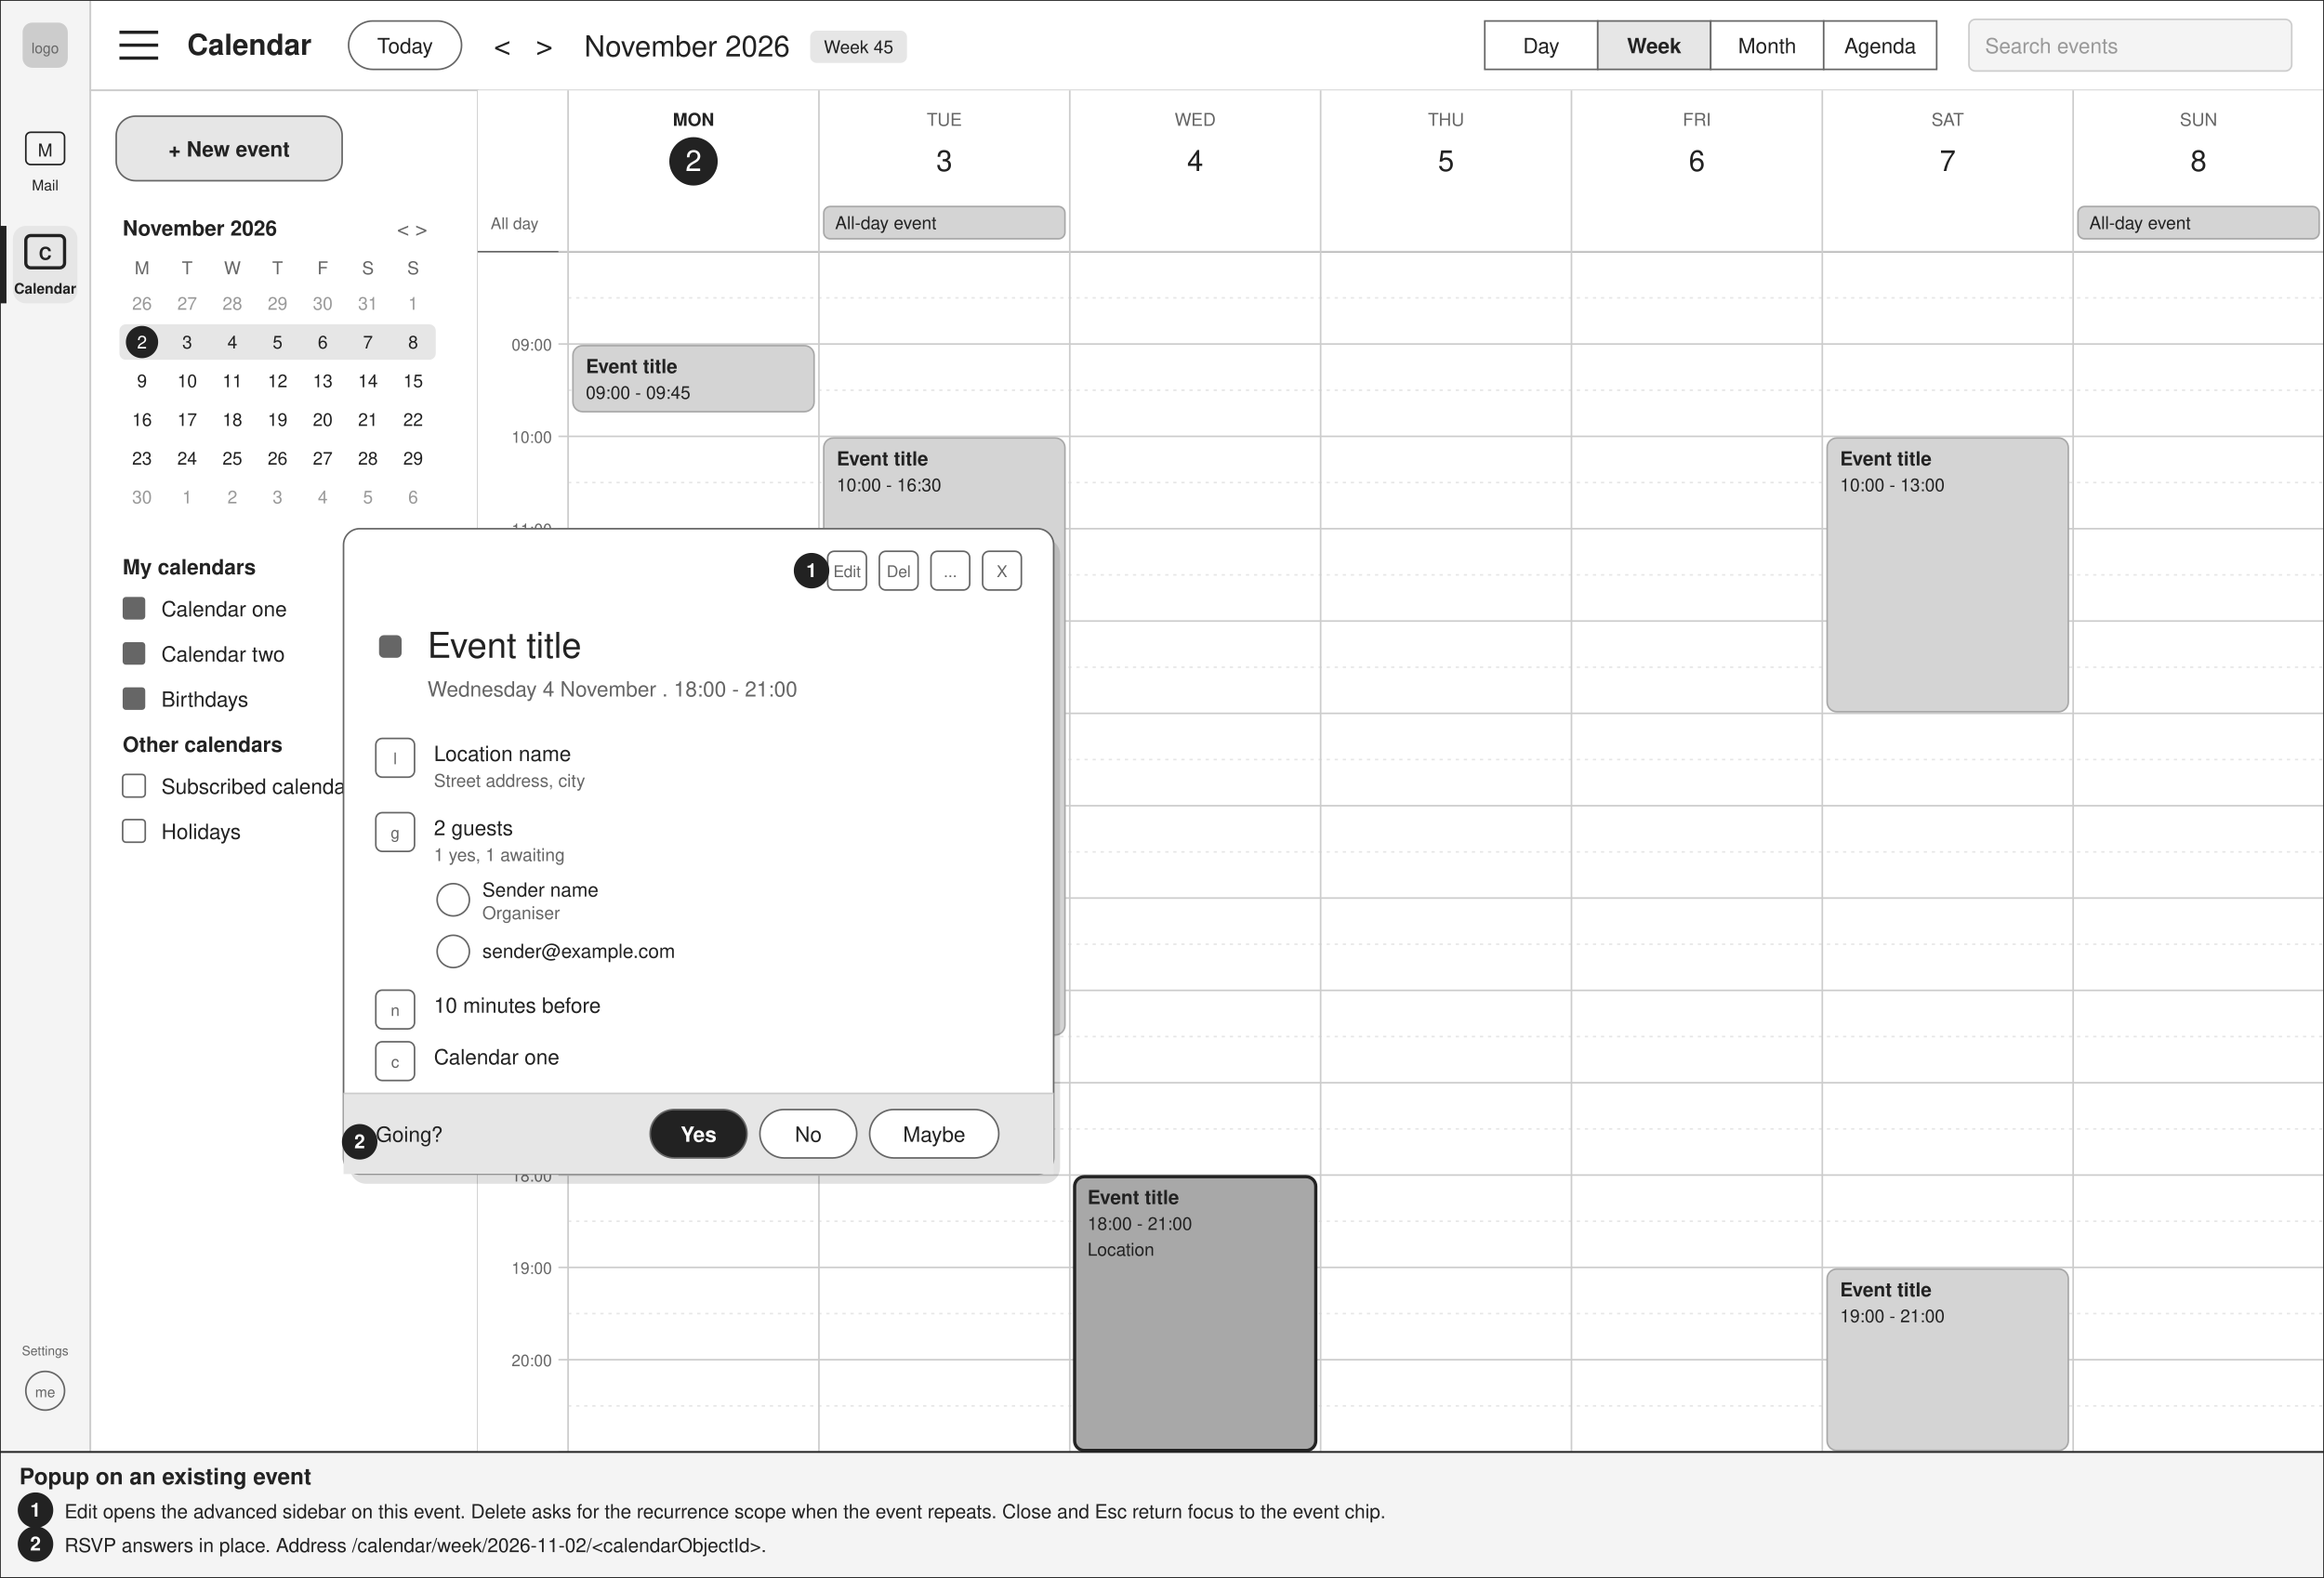
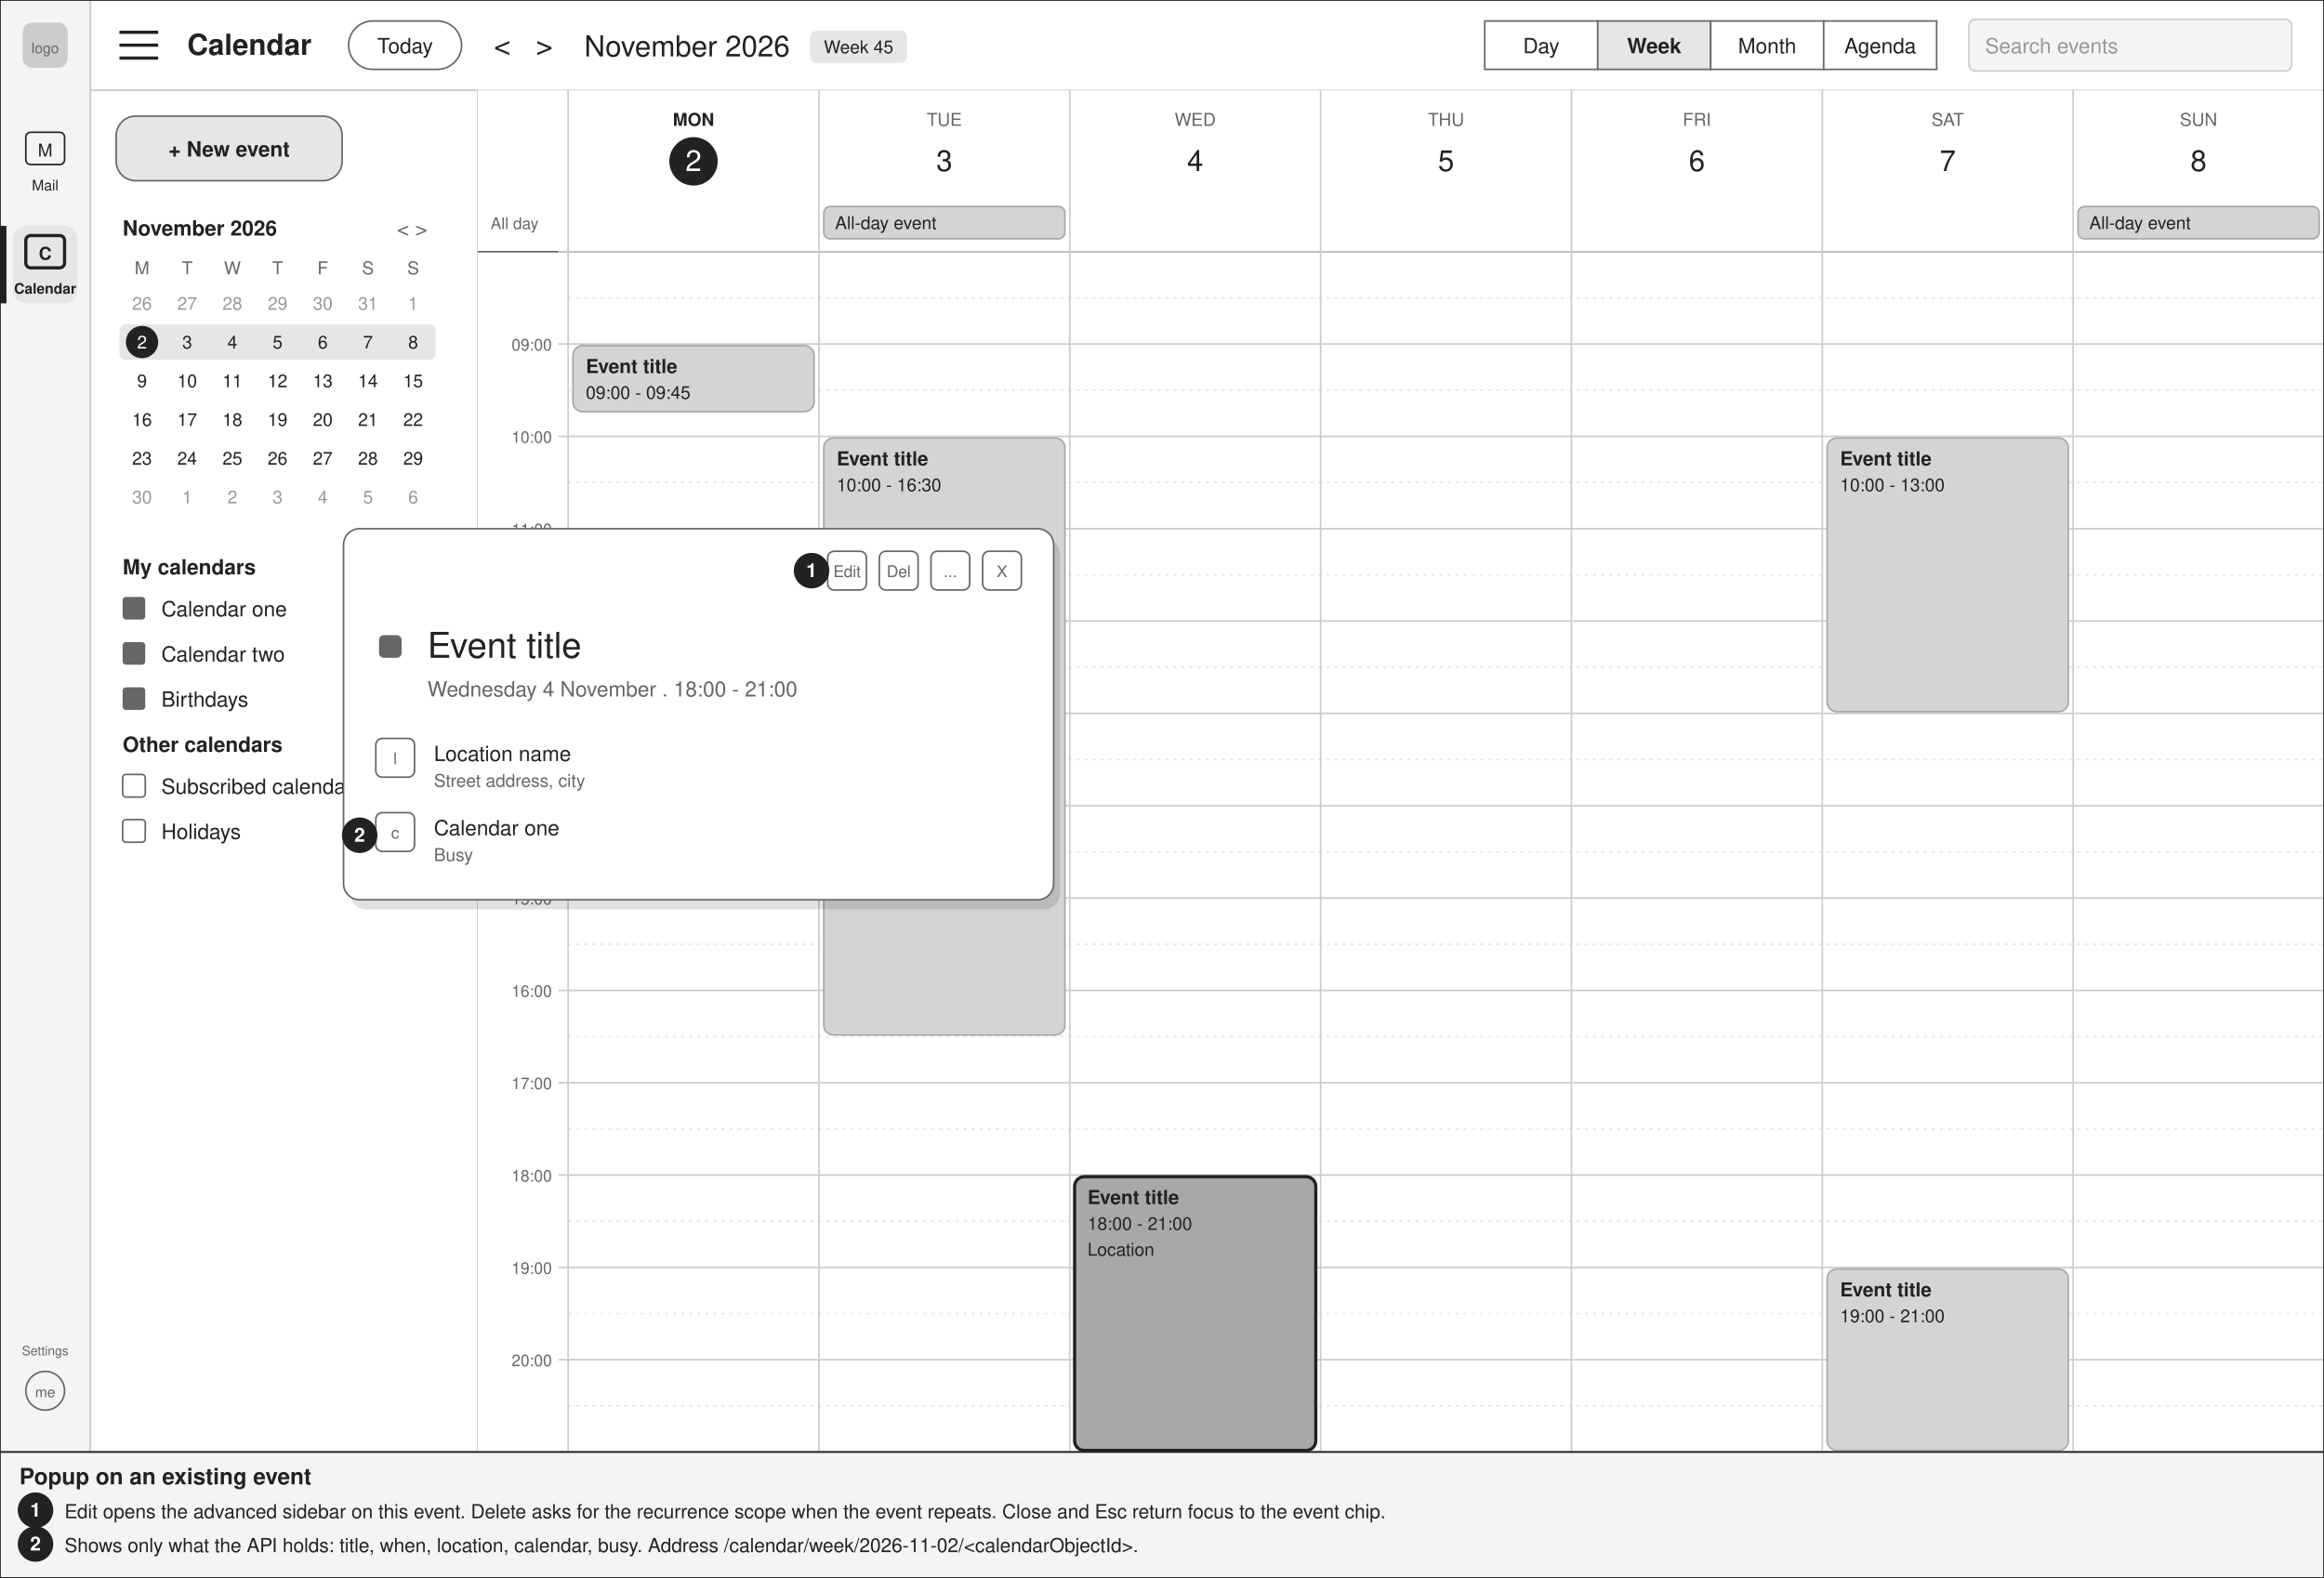
<svg xmlns="http://www.w3.org/2000/svg" width="1440" height="978" viewBox="0 0 1440 978">
  <rect width="1440" height="978" fill="#fff" />
  <rect x="0" y="0" width="56" height="900" rx="0" fill="#f4f4f4" stroke="#ccc" stroke-width="1" />
  <rect x="14" y="14" width="28" height="28" rx="6" fill="#ccc" stroke="none" stroke-width="1" />
  <text x="28" y="33" font-family="Helvetica, Arial, sans-serif" font-size="9" fill="#666" text-anchor="middle">logo</text>
  <rect x="16" y="82" width="24" height="20" rx="3" fill="none" stroke="#222" stroke-width="1" />
  <text x="28" y="97" font-family="Helvetica, Arial, sans-serif" font-size="11" fill="#222" text-anchor="middle">M</text>
  <text x="28" y="118" font-family="Helvetica, Arial, sans-serif" font-size="9" fill="#222" text-anchor="middle">Mail</text>
  <rect x="0" y="140" width="4" height="48" rx="0" fill="#222" stroke="none" stroke-width="1" />
  <rect x="8" y="140" width="40" height="48" rx="8" fill="#e6e6e6" stroke="none" stroke-width="1" />
  <rect x="16" y="146" width="24" height="20" rx="3" fill="none" stroke="#222" stroke-width="2" />
  <text x="28" y="161" font-family="Helvetica, Arial, sans-serif" font-size="11" fill="#222" font-weight="bold" text-anchor="middle">C</text>
  <text x="28" y="182" font-family="Helvetica, Arial, sans-serif" font-size="9" fill="#222" font-weight="bold" text-anchor="middle">Calendar</text>
  <rect x="16" y="850" width="24" height="24" rx="12" fill="none" stroke="#666" stroke-width="1" />
  <text x="28" y="866" font-family="Helvetica, Arial, sans-serif" font-size="9" fill="#666" text-anchor="middle">me</text>
  <text x="28" y="840" font-family="Helvetica, Arial, sans-serif" font-size="8" fill="#666" text-anchor="middle">Settings</text>
  <rect x="56" y="0" width="1384" height="56" rx="0" fill="#fff" stroke="#ccc" stroke-width="1" />
  <line x1="74" y1="20" x2="98" y2="20" stroke="#222" stroke-width="2" />
  <line x1="74" y1="28" x2="98" y2="28" stroke="#222" stroke-width="2" />
  <line x1="74" y1="36" x2="98" y2="36" stroke="#222" stroke-width="2" />
  <text x="116" y="34" font-family="Helvetica, Arial, sans-serif" font-size="18" fill="#222" font-weight="bold">Calendar</text>
  <rect x="216" y="13" width="70" height="30" rx="15" fill="#fff" stroke="#666" stroke-width="1" />
  <text x="251" y="33" font-family="Helvetica, Arial, sans-serif" font-size="13" fill="#222" text-anchor="middle">Today</text>
  <text x="306" y="34" font-family="Helvetica, Arial, sans-serif" font-size="18" fill="#222">&lt;</text>
  <text x="332" y="34" font-family="Helvetica, Arial, sans-serif" font-size="18" fill="#222">&gt;</text>
  <text x="362" y="35" font-family="Helvetica, Arial, sans-serif" font-size="18" fill="#222">November 2026</text>
  <rect x="502" y="19" width="60" height="20" rx="4" fill="#e6e6e6" stroke="none" stroke-width="1" />
  <text x="532" y="33" font-family="Helvetica, Arial, sans-serif" font-size="11" fill="#222" text-anchor="middle">Week 45</text>
  <rect x="920" y="13" width="70" height="30" rx="0" fill="#fff" stroke="#666" stroke-width="1" />
  <text x="955" y="33" font-family="Helvetica, Arial, sans-serif" font-size="13" fill="#222" text-anchor="middle">Day</text>
  <rect x="990" y="13" width="70" height="30" rx="0" fill="#e6e6e6" stroke="#666" stroke-width="1" />
  <text x="1025" y="33" font-family="Helvetica, Arial, sans-serif" font-size="13" fill="#222" font-weight="bold" text-anchor="middle">Week</text>
  <rect x="1060" y="13" width="70" height="30" rx="0" fill="#fff" stroke="#666" stroke-width="1" />
  <text x="1095" y="33" font-family="Helvetica, Arial, sans-serif" font-size="13" fill="#222" text-anchor="middle">Month</text>
  <rect x="1130" y="13" width="70" height="30" rx="0" fill="#fff" stroke="#666" stroke-width="1" />
  <text x="1165" y="33" font-family="Helvetica, Arial, sans-serif" font-size="13" fill="#222" text-anchor="middle">Agenda</text>
  <rect x="1220" y="12" width="200" height="32" rx="4" fill="#f4f4f4" stroke="#ccc" stroke-width="1" />
  <text x="1230" y="33" font-family="Helvetica, Arial, sans-serif" font-size="13" fill="#999">Search events</text>
  <rect x="56" y="56" width="240" height="844" rx="0" fill="#fff" stroke="#ccc" stroke-width="1" />
  <rect x="72" y="72" width="140" height="40" rx="12" fill="#e6e6e6" stroke="#666" stroke-width="1" />
  <text x="142" y="97" font-family="Helvetica, Arial, sans-serif" font-size="13" fill="#222" font-weight="bold" text-anchor="middle">+  New event</text>
  <text x="76" y="146" font-family="Helvetica, Arial, sans-serif" font-size="13" fill="#222" font-weight="bold">November 2026</text>
  <text x="246" y="146" font-family="Helvetica, Arial, sans-serif" font-size="13" fill="#666">&lt;  &gt;</text>
  <text x="88" y="170" font-family="Helvetica, Arial, sans-serif" font-size="11" fill="#666" text-anchor="middle">M</text>
  <text x="116" y="170" font-family="Helvetica, Arial, sans-serif" font-size="11" fill="#666" text-anchor="middle">T</text>
  <text x="144" y="170" font-family="Helvetica, Arial, sans-serif" font-size="11" fill="#666" text-anchor="middle">W</text>
  <text x="172" y="170" font-family="Helvetica, Arial, sans-serif" font-size="11" fill="#666" text-anchor="middle">T</text>
  <text x="200" y="170" font-family="Helvetica, Arial, sans-serif" font-size="11" fill="#666" text-anchor="middle">F</text>
  <text x="228" y="170" font-family="Helvetica, Arial, sans-serif" font-size="11" fill="#666" text-anchor="middle">S</text>
  <text x="256" y="170" font-family="Helvetica, Arial, sans-serif" font-size="11" fill="#666" text-anchor="middle">S</text>
  <rect x="74" y="201" width="196" height="22" rx="4" fill="#e6e6e6" stroke="none" stroke-width="1" />
  <text x="88" y="192" font-family="Helvetica, Arial, sans-serif" font-size="11" fill="#999" text-anchor="middle">26</text>
  <text x="116" y="192" font-family="Helvetica, Arial, sans-serif" font-size="11" fill="#999" text-anchor="middle">27</text>
  <text x="144" y="192" font-family="Helvetica, Arial, sans-serif" font-size="11" fill="#999" text-anchor="middle">28</text>
  <text x="172" y="192" font-family="Helvetica, Arial, sans-serif" font-size="11" fill="#999" text-anchor="middle">29</text>
  <text x="200" y="192" font-family="Helvetica, Arial, sans-serif" font-size="11" fill="#999" text-anchor="middle">30</text>
  <text x="228" y="192" font-family="Helvetica, Arial, sans-serif" font-size="11" fill="#999" text-anchor="middle">31</text>
  <text x="256" y="192" font-family="Helvetica, Arial, sans-serif" font-size="11" fill="#999" text-anchor="middle">1</text>
  <circle cx="88" cy="212" r="10" fill="#222" stroke="none" stroke-width="1" />
  <text x="88" y="216" font-family="Helvetica, Arial, sans-serif" font-size="11" fill="#fff" text-anchor="middle">2</text>
  <text x="116" y="216" font-family="Helvetica, Arial, sans-serif" font-size="11" fill="#222" text-anchor="middle">3</text>
  <text x="144" y="216" font-family="Helvetica, Arial, sans-serif" font-size="11" fill="#222" text-anchor="middle">4</text>
  <text x="172" y="216" font-family="Helvetica, Arial, sans-serif" font-size="11" fill="#222" text-anchor="middle">5</text>
  <text x="200" y="216" font-family="Helvetica, Arial, sans-serif" font-size="11" fill="#222" text-anchor="middle">6</text>
  <text x="228" y="216" font-family="Helvetica, Arial, sans-serif" font-size="11" fill="#222" text-anchor="middle">7</text>
  <text x="256" y="216" font-family="Helvetica, Arial, sans-serif" font-size="11" fill="#222" text-anchor="middle">8</text>
  <text x="88" y="240" font-family="Helvetica, Arial, sans-serif" font-size="11" fill="#222" text-anchor="middle">9</text>
  <text x="116" y="240" font-family="Helvetica, Arial, sans-serif" font-size="11" fill="#222" text-anchor="middle">10</text>
  <text x="144" y="240" font-family="Helvetica, Arial, sans-serif" font-size="11" fill="#222" text-anchor="middle">11</text>
  <text x="172" y="240" font-family="Helvetica, Arial, sans-serif" font-size="11" fill="#222" text-anchor="middle">12</text>
  <text x="200" y="240" font-family="Helvetica, Arial, sans-serif" font-size="11" fill="#222" text-anchor="middle">13</text>
  <text x="228" y="240" font-family="Helvetica, Arial, sans-serif" font-size="11" fill="#222" text-anchor="middle">14</text>
  <text x="256" y="240" font-family="Helvetica, Arial, sans-serif" font-size="11" fill="#222" text-anchor="middle">15</text>
  <text x="88" y="264" font-family="Helvetica, Arial, sans-serif" font-size="11" fill="#222" text-anchor="middle">16</text>
  <text x="116" y="264" font-family="Helvetica, Arial, sans-serif" font-size="11" fill="#222" text-anchor="middle">17</text>
  <text x="144" y="264" font-family="Helvetica, Arial, sans-serif" font-size="11" fill="#222" text-anchor="middle">18</text>
  <text x="172" y="264" font-family="Helvetica, Arial, sans-serif" font-size="11" fill="#222" text-anchor="middle">19</text>
  <text x="200" y="264" font-family="Helvetica, Arial, sans-serif" font-size="11" fill="#222" text-anchor="middle">20</text>
  <text x="228" y="264" font-family="Helvetica, Arial, sans-serif" font-size="11" fill="#222" text-anchor="middle">21</text>
  <text x="256" y="264" font-family="Helvetica, Arial, sans-serif" font-size="11" fill="#222" text-anchor="middle">22</text>
  <text x="88" y="288" font-family="Helvetica, Arial, sans-serif" font-size="11" fill="#222" text-anchor="middle">23</text>
  <text x="116" y="288" font-family="Helvetica, Arial, sans-serif" font-size="11" fill="#222" text-anchor="middle">24</text>
  <text x="144" y="288" font-family="Helvetica, Arial, sans-serif" font-size="11" fill="#222" text-anchor="middle">25</text>
  <text x="172" y="288" font-family="Helvetica, Arial, sans-serif" font-size="11" fill="#222" text-anchor="middle">26</text>
  <text x="200" y="288" font-family="Helvetica, Arial, sans-serif" font-size="11" fill="#222" text-anchor="middle">27</text>
  <text x="228" y="288" font-family="Helvetica, Arial, sans-serif" font-size="11" fill="#222" text-anchor="middle">28</text>
  <text x="256" y="288" font-family="Helvetica, Arial, sans-serif" font-size="11" fill="#222" text-anchor="middle">29</text>
  <text x="88" y="312" font-family="Helvetica, Arial, sans-serif" font-size="11" fill="#999" text-anchor="middle">30</text>
  <text x="116" y="312" font-family="Helvetica, Arial, sans-serif" font-size="11" fill="#999" text-anchor="middle">1</text>
  <text x="144" y="312" font-family="Helvetica, Arial, sans-serif" font-size="11" fill="#999" text-anchor="middle">2</text>
  <text x="172" y="312" font-family="Helvetica, Arial, sans-serif" font-size="11" fill="#999" text-anchor="middle">3</text>
  <text x="200" y="312" font-family="Helvetica, Arial, sans-serif" font-size="11" fill="#999" text-anchor="middle">4</text>
  <text x="228" y="312" font-family="Helvetica, Arial, sans-serif" font-size="11" fill="#999" text-anchor="middle">5</text>
  <text x="256" y="312" font-family="Helvetica, Arial, sans-serif" font-size="11" fill="#999" text-anchor="middle">6</text>
  <text x="76" y="356" font-family="Helvetica, Arial, sans-serif" font-size="13" fill="#222" font-weight="bold">My calendars</text>
  <text x="266" y="356" font-family="Helvetica, Arial, sans-serif" font-size="13" fill="#666">^</text>
  <rect x="76" y="370" width="14" height="14" rx="2" fill="#666" stroke="none" stroke-width="1" />
  <text x="100" y="382" font-family="Helvetica, Arial, sans-serif" font-size="13" fill="#222">Calendar one</text>
  <rect x="76" y="398" width="14" height="14" rx="2" fill="#666" stroke="none" stroke-width="1" />
  <text x="100" y="410" font-family="Helvetica, Arial, sans-serif" font-size="13" fill="#222">Calendar two</text>
  <rect x="76" y="426" width="14" height="14" rx="2" fill="#666" stroke="none" stroke-width="1" />
  <text x="100" y="438" font-family="Helvetica, Arial, sans-serif" font-size="13" fill="#222">Birthdays</text>
  <text x="76" y="466" font-family="Helvetica, Arial, sans-serif" font-size="13" fill="#222" font-weight="bold">Other calendars</text>
  <text x="246" y="466" font-family="Helvetica, Arial, sans-serif" font-size="13" fill="#666">+  ^</text>
  <rect x="76" y="480" width="14" height="14" rx="2" fill="none" stroke="#666" stroke-width="1" />
  <text x="100" y="492" font-family="Helvetica, Arial, sans-serif" font-size="13" fill="#222">Subscribed calendar</text>
  <rect x="76" y="508" width="14" height="14" rx="2" fill="none" stroke="#666" stroke-width="1" />
  <text x="100" y="520" font-family="Helvetica, Arial, sans-serif" font-size="13" fill="#222">Holidays</text>
  <rect x="296" y="56" width="1144" height="844" rx="0" fill="#fff" stroke="none" stroke-width="1" />
  <text x="429.714" y="78" font-family="Helvetica, Arial, sans-serif" font-size="11" fill="#222" font-weight="bold" text-anchor="middle">MON</text>
  <circle cx="429.714" cy="100" r="15" fill="#222" stroke="none" stroke-width="1" />
  <text x="429.714" y="106" font-family="Helvetica, Arial, sans-serif" font-size="18" fill="#fff" text-anchor="middle">2</text>
  <text x="585.143" y="78" font-family="Helvetica, Arial, sans-serif" font-size="11" fill="#666" text-anchor="middle">TUE</text>
  <text x="585.143" y="106" font-family="Helvetica, Arial, sans-serif" font-size="18" fill="#222" text-anchor="middle">3</text>
  <text x="740.571" y="78" font-family="Helvetica, Arial, sans-serif" font-size="11" fill="#666" text-anchor="middle">WED</text>
  <text x="740.571" y="106" font-family="Helvetica, Arial, sans-serif" font-size="18" fill="#222" text-anchor="middle">4</text>
  <text x="896" y="78" font-family="Helvetica, Arial, sans-serif" font-size="11" fill="#666" text-anchor="middle">THU</text>
  <text x="896" y="106" font-family="Helvetica, Arial, sans-serif" font-size="18" fill="#222" text-anchor="middle">5</text>
  <text x="1051.429" y="78" font-family="Helvetica, Arial, sans-serif" font-size="11" fill="#666" text-anchor="middle">FRI</text>
  <text x="1051.429" y="106" font-family="Helvetica, Arial, sans-serif" font-size="18" fill="#222" text-anchor="middle">6</text>
  <text x="1206.857" y="78" font-family="Helvetica, Arial, sans-serif" font-size="11" fill="#666" text-anchor="middle">SAT</text>
  <text x="1206.857" y="106" font-family="Helvetica, Arial, sans-serif" font-size="18" fill="#222" text-anchor="middle">7</text>
  <text x="1362.286" y="78" font-family="Helvetica, Arial, sans-serif" font-size="11" fill="#666" text-anchor="middle">SUN</text>
  <text x="1362.286" y="106" font-family="Helvetica, Arial, sans-serif" font-size="18" fill="#222" text-anchor="middle">8</text>
  <text x="304" y="142" font-family="Helvetica, Arial, sans-serif" font-size="10" fill="#666">All day</text>
  <rect x="1287.571" y="128" width="149.429" height="20" rx="4" fill="#d4d4d4" stroke="#a8a8a8" stroke-width="1" />
  <text x="1294.571" y="142" font-family="Helvetica, Arial, sans-serif" font-size="11" fill="#222">All-day event</text>
  <rect x="510.429" y="128" width="149.429" height="20" rx="4" fill="#d4d4d4" stroke="#a8a8a8" stroke-width="1" />
  <text x="517.429" y="142" font-family="Helvetica, Arial, sans-serif" font-size="11" fill="#222">All-day event</text>
  <line x1="296" y1="156" x2="1440" y2="156" stroke="#666" stroke-width="1" />
  <line x1="346" y1="156" x2="1440" y2="156" stroke="#ccc" stroke-width="1" />
  <line x1="352" y1="184.615" x2="1440" y2="184.615" stroke="#e6e6e6" stroke-width="1" stroke-dasharray="2 3" />
  <line x1="346" y1="213.231" x2="1440" y2="213.231" stroke="#ccc" stroke-width="1" />
  <text x="342" y="217.231" font-family="Helvetica, Arial, sans-serif" font-size="10" fill="#666" text-anchor="end">09:00</text>
  <line x1="352" y1="241.846" x2="1440" y2="241.846" stroke="#e6e6e6" stroke-width="1" stroke-dasharray="2 3" />
  <line x1="346" y1="270.462" x2="1440" y2="270.462" stroke="#ccc" stroke-width="1" />
  <text x="342" y="274.462" font-family="Helvetica, Arial, sans-serif" font-size="10" fill="#666" text-anchor="end">10:00</text>
  <line x1="352" y1="299.077" x2="1440" y2="299.077" stroke="#e6e6e6" stroke-width="1" stroke-dasharray="2 3" />
  <line x1="346" y1="327.692" x2="1440" y2="327.692" stroke="#ccc" stroke-width="1" />
  <text x="342" y="331.692" font-family="Helvetica, Arial, sans-serif" font-size="10" fill="#666" text-anchor="end">11:00</text>
  <line x1="352" y1="356.308" x2="1440" y2="356.308" stroke="#e6e6e6" stroke-width="1" stroke-dasharray="2 3" />
  <line x1="346" y1="384.923" x2="1440" y2="384.923" stroke="#ccc" stroke-width="1" />
  <text x="342" y="388.923" font-family="Helvetica, Arial, sans-serif" font-size="10" fill="#666" text-anchor="end">12:00</text>
  <line x1="352" y1="413.538" x2="1440" y2="413.538" stroke="#e6e6e6" stroke-width="1" stroke-dasharray="2 3" />
  <line x1="346" y1="442.154" x2="1440" y2="442.154" stroke="#ccc" stroke-width="1" />
  <text x="342" y="446.154" font-family="Helvetica, Arial, sans-serif" font-size="10" fill="#666" text-anchor="end">13:00</text>
  <line x1="352" y1="470.769" x2="1440" y2="470.769" stroke="#e6e6e6" stroke-width="1" stroke-dasharray="2 3" />
  <line x1="346" y1="499.385" x2="1440" y2="499.385" stroke="#ccc" stroke-width="1" />
  <text x="342" y="503.385" font-family="Helvetica, Arial, sans-serif" font-size="10" fill="#666" text-anchor="end">14:00</text>
  <line x1="352" y1="528" x2="1440" y2="528" stroke="#e6e6e6" stroke-width="1" stroke-dasharray="2 3" />
  <line x1="346" y1="556.615" x2="1440" y2="556.615" stroke="#ccc" stroke-width="1" />
  <text x="342" y="560.615" font-family="Helvetica, Arial, sans-serif" font-size="10" fill="#666" text-anchor="end">15:00</text>
  <line x1="352" y1="585.231" x2="1440" y2="585.231" stroke="#e6e6e6" stroke-width="1" stroke-dasharray="2 3" />
  <line x1="346" y1="613.846" x2="1440" y2="613.846" stroke="#ccc" stroke-width="1" />
  <text x="342" y="617.846" font-family="Helvetica, Arial, sans-serif" font-size="10" fill="#666" text-anchor="end">16:00</text>
  <line x1="352" y1="642.462" x2="1440" y2="642.462" stroke="#e6e6e6" stroke-width="1" stroke-dasharray="2 3" />
  <line x1="346" y1="671.077" x2="1440" y2="671.077" stroke="#ccc" stroke-width="1" />
  <text x="342" y="675.077" font-family="Helvetica, Arial, sans-serif" font-size="10" fill="#666" text-anchor="end">17:00</text>
  <line x1="352" y1="699.692" x2="1440" y2="699.692" stroke="#e6e6e6" stroke-width="1" stroke-dasharray="2 3" />
  <line x1="346" y1="728.308" x2="1440" y2="728.308" stroke="#ccc" stroke-width="1" />
  <text x="342" y="732.308" font-family="Helvetica, Arial, sans-serif" font-size="10" fill="#666" text-anchor="end">18:00</text>
  <line x1="352" y1="756.923" x2="1440" y2="756.923" stroke="#e6e6e6" stroke-width="1" stroke-dasharray="2 3" />
  <line x1="346" y1="785.538" x2="1440" y2="785.538" stroke="#ccc" stroke-width="1" />
  <text x="342" y="789.538" font-family="Helvetica, Arial, sans-serif" font-size="10" fill="#666" text-anchor="end">19:00</text>
  <line x1="352" y1="814.154" x2="1440" y2="814.154" stroke="#e6e6e6" stroke-width="1" stroke-dasharray="2 3" />
  <line x1="346" y1="842.769" x2="1440" y2="842.769" stroke="#ccc" stroke-width="1" />
  <text x="342" y="846.769" font-family="Helvetica, Arial, sans-serif" font-size="10" fill="#666" text-anchor="end">20:00</text>
  <line x1="352" y1="871.385" x2="1440" y2="871.385" stroke="#e6e6e6" stroke-width="1" stroke-dasharray="2 3" />
  <line x1="346" y1="900" x2="1440" y2="900" stroke="#ccc" stroke-width="1" />
  <line x1="352" y1="928.615" x2="1440" y2="928.615" stroke="#e6e6e6" stroke-width="1" stroke-dasharray="2 3" />
  <line x1="352" y1="56" x2="352" y2="900" stroke="#ccc" stroke-width="1" />
  <line x1="507.429" y1="56" x2="507.429" y2="900" stroke="#ccc" stroke-width="1" />
  <line x1="662.857" y1="56" x2="662.857" y2="900" stroke="#ccc" stroke-width="1" />
  <line x1="818.286" y1="56" x2="818.286" y2="900" stroke="#ccc" stroke-width="1" />
  <line x1="973.714" y1="56" x2="973.714" y2="900" stroke="#ccc" stroke-width="1" />
  <line x1="1129.143" y1="56" x2="1129.143" y2="900" stroke="#ccc" stroke-width="1" />
  <line x1="1284.571" y1="56" x2="1284.571" y2="900" stroke="#ccc" stroke-width="1" />
  <line x1="1440" y1="56" x2="1440" y2="900" stroke="#ccc" stroke-width="1" />
  <circle cx="352" cy="518.271" r="5" fill="#222" stroke="none" stroke-width="1" />
  <line x1="352" y1="518.271" x2="507.429" y2="518.271" stroke="#222" stroke-width="2" />
  <rect x="510.429" y="271.462" width="149.429" height="370" rx="6" fill="#d4d4d4" stroke="#a8a8a8" stroke-width="1" />
  <text x="518.429" y="288.462" font-family="Helvetica, Arial, sans-serif" font-size="12" fill="#222" font-weight="bold">Event title</text>
  <text x="518.429" y="304.462" font-family="Helvetica, Arial, sans-serif" font-size="11" fill="#222">10:00 - 16:30</text>
  <rect x="665.857" y="729.308" width="149.429" height="169.692" rx="6" fill="#d4d4d4" stroke="#a8a8a8" stroke-width="1" />
  <text x="673.857" y="746.308" font-family="Helvetica, Arial, sans-serif" font-size="12" fill="#222" font-weight="bold">Event title</text>
  <text x="673.857" y="762.308" font-family="Helvetica, Arial, sans-serif" font-size="11" fill="#222">18:00 - 21:00</text>
  <text x="673.857" y="778.308" font-family="Helvetica, Arial, sans-serif" font-size="11" fill="#222">Location</text>
  <rect x="1132.143" y="271.462" width="149.429" height="169.692" rx="6" fill="#d4d4d4" stroke="#a8a8a8" stroke-width="1" />
  <text x="1140.143" y="288.462" font-family="Helvetica, Arial, sans-serif" font-size="12" fill="#222" font-weight="bold">Event title</text>
  <text x="1140.143" y="304.462" font-family="Helvetica, Arial, sans-serif" font-size="11" fill="#222">10:00 - 13:00</text>
  <rect x="1132.143" y="786.538" width="149.429" height="112.462" rx="6" fill="#d4d4d4" stroke="#a8a8a8" stroke-width="1" />
  <text x="1140.143" y="803.538" font-family="Helvetica, Arial, sans-serif" font-size="12" fill="#222" font-weight="bold">Event title</text>
  <text x="1140.143" y="819.538" font-family="Helvetica, Arial, sans-serif" font-size="11" fill="#222">19:00 - 21:00</text>
  <rect x="355" y="214.231" width="149.429" height="40.923" rx="6" fill="#d4d4d4" stroke="#a8a8a8" stroke-width="1" />
  <text x="363" y="231.231" font-family="Helvetica, Arial, sans-serif" font-size="12" fill="#222" font-weight="bold">Event title</text>
  <text x="363" y="247.231" font-family="Helvetica, Arial, sans-serif" font-size="11" fill="#222">09:00 - 09:45</text>
  <rect x="665.857" y="729.308" width="149.429" height="169.692" rx="6" fill="#a8a8a8" stroke="#222" stroke-width="2" />
  <text x="673.857" y="746.308" font-family="Helvetica, Arial, sans-serif" font-size="12" fill="#222" font-weight="bold">Event title</text>
  <text x="673.857" y="762.308" font-family="Helvetica, Arial, sans-serif" font-size="11" fill="#222">18:00 - 21:00</text>
  <text x="673.857" y="778.308" font-family="Helvetica, Arial, sans-serif" font-size="11" fill="#222">Location</text>
-   <rect x="216.857" y="333.692" width="440" height="400" rx="10" fill="#000" stroke="none" stroke-width="1" fill-opacity="0.12" />
-   <rect x="212.857" y="327.692" width="440" height="400" rx="10" fill="#fff" stroke="#666" stroke-width="1" />
+   <rect x="216.857" y="333.692" width="440" height="230" rx="10" fill="#000" stroke="none" stroke-width="1" fill-opacity="0.12" />
+   <rect x="212.857" y="327.692" width="440" height="230" rx="10" fill="#fff" stroke="#666" stroke-width="1" />
  <rect x="512.857" y="341.692" width="24" height="24" rx="4" fill="none" stroke="#666" stroke-width="1" />
  <text x="524.857" y="357.692" font-family="Helvetica, Arial, sans-serif" font-size="10" fill="#666" text-anchor="middle">Edit</text>
  <rect x="544.857" y="341.692" width="24" height="24" rx="4" fill="none" stroke="#666" stroke-width="1" />
  <text x="556.857" y="357.692" font-family="Helvetica, Arial, sans-serif" font-size="10" fill="#666" text-anchor="middle">Del</text>
  <rect x="576.857" y="341.692" width="24" height="24" rx="4" fill="none" stroke="#666" stroke-width="1" />
  <text x="588.857" y="357.692" font-family="Helvetica, Arial, sans-serif" font-size="10" fill="#666" text-anchor="middle">...</text>
  <rect x="608.857" y="341.692" width="24" height="24" rx="4" fill="none" stroke="#666" stroke-width="1" />
  <text x="620.857" y="357.692" font-family="Helvetica, Arial, sans-serif" font-size="10" fill="#666" text-anchor="middle">X</text>
  <rect x="234.857" y="393.692" width="14" height="14" rx="3" fill="#666" stroke="none" stroke-width="1" />
  <text x="264.857" y="407.692" font-family="Helvetica, Arial, sans-serif" font-size="22" fill="#222">Event title</text>
  <text x="264.857" y="431.692" font-family="Helvetica, Arial, sans-serif" font-size="13" fill="#666">Wednesday 4 November  .  18:00 - 21:00</text>
  <rect x="232.857" y="457.692" width="24" height="24" rx="4" fill="none" stroke="#666" stroke-width="1" />
  <text x="244.857" y="473.692" font-family="Helvetica, Arial, sans-serif" font-size="10" fill="#666" text-anchor="middle">l</text>
  <text x="268.857" y="471.692" font-family="Helvetica, Arial, sans-serif" font-size="13" fill="#222">Location name</text>
  <text x="268.857" y="487.692" font-family="Helvetica, Arial, sans-serif" font-size="11" fill="#666">Street address, city</text>
  <rect x="232.857" y="503.692" width="24" height="24" rx="4" fill="none" stroke="#666" stroke-width="1" />
-   <text x="244.857" y="519.692" font-family="Helvetica, Arial, sans-serif" font-size="10" fill="#666" text-anchor="middle">g</text>
-   <text x="268.857" y="517.692" font-family="Helvetica, Arial, sans-serif" font-size="13" fill="#222">2 guests</text>
-   <text x="268.857" y="533.692" font-family="Helvetica, Arial, sans-serif" font-size="11" fill="#666">1 yes, 1 awaiting</text>
-   <circle cx="280.857" cy="557.692" r="10" fill="none" stroke="#666" stroke-width="1" />
-   <text x="298.857" y="555.692" font-family="Helvetica, Arial, sans-serif" font-size="12" fill="#222">Sender name</text>
-   <text x="298.857" y="569.692" font-family="Helvetica, Arial, sans-serif" font-size="11" fill="#666">Organiser</text>
-   <circle cx="280.857" cy="589.692" r="10" fill="none" stroke="#666" stroke-width="1" />
-   <text x="298.857" y="593.692" font-family="Helvetica, Arial, sans-serif" font-size="12" fill="#222">sender@example.com</text>
-   <rect x="232.857" y="613.692" width="24" height="24" rx="4" fill="none" stroke="#666" stroke-width="1" />
-   <text x="244.857" y="629.692" font-family="Helvetica, Arial, sans-serif" font-size="10" fill="#666" text-anchor="middle">n</text>
-   <text x="268.857" y="627.692" font-family="Helvetica, Arial, sans-serif" font-size="13" fill="#222">10 minutes before</text>
-   <rect x="232.857" y="645.692" width="24" height="24" rx="4" fill="none" stroke="#666" stroke-width="1" />
-   <text x="244.857" y="661.692" font-family="Helvetica, Arial, sans-serif" font-size="10" fill="#666" text-anchor="middle">c</text>
-   <text x="268.857" y="659.692" font-family="Helvetica, Arial, sans-serif" font-size="13" fill="#222">Calendar one</text>
-   <rect x="212.857" y="677.692" width="440" height="50" rx="0" fill="#e6e6e6" stroke="none" stroke-width="1" />
-   <line x1="212.857" y1="677.692" x2="652.857" y2="677.692" stroke="#ccc" stroke-width="1" />
-   <text x="232.857" y="707.692" font-family="Helvetica, Arial, sans-serif" font-size="13" fill="#222">Going?</text>
-   <rect x="402.857" y="687.692" width="60" height="30" rx="15" fill="#222" stroke="#666" stroke-width="1" />
-   <text x="432.857" y="707.692" font-family="Helvetica, Arial, sans-serif" font-size="13" fill="#fff" font-weight="bold" text-anchor="middle">Yes</text>
-   <rect x="470.857" y="687.692" width="60" height="30" rx="15" fill="#fff" stroke="#666" stroke-width="1" />
-   <text x="500.857" y="707.692" font-family="Helvetica, Arial, sans-serif" font-size="13" fill="#222" text-anchor="middle">No</text>
-   <rect x="538.857" y="687.692" width="80" height="30" rx="15" fill="#fff" stroke="#666" stroke-width="1" />
-   <text x="578.857" y="707.692" font-family="Helvetica, Arial, sans-serif" font-size="13" fill="#222" text-anchor="middle">Maybe</text>
+   <text x="244.857" y="519.692" font-family="Helvetica, Arial, sans-serif" font-size="10" fill="#666" text-anchor="middle">c</text>
+   <text x="268.857" y="517.692" font-family="Helvetica, Arial, sans-serif" font-size="13" fill="#222">Calendar one</text>
+   <text x="268.857" y="533.692" font-family="Helvetica, Arial, sans-serif" font-size="11" fill="#666">Busy</text>
  <circle cx="502.857" cy="353.692" r="11" fill="#222" stroke="none" stroke-width="1" />
  <text x="502.857" y="357.692" font-family="Helvetica, Arial, sans-serif" font-size="12" fill="#fff" font-weight="bold" text-anchor="middle">1</text>
-   <circle cx="222.857" cy="707.692" r="11" fill="#222" stroke="none" stroke-width="1" />
-   <text x="222.857" y="711.692" font-family="Helvetica, Arial, sans-serif" font-size="12" fill="#fff" font-weight="bold" text-anchor="middle">2</text>
+   <circle cx="222.857" cy="517.692" r="11" fill="#222" stroke="none" stroke-width="1" />
+   <text x="222.857" y="521.692" font-family="Helvetica, Arial, sans-serif" font-size="12" fill="#fff" font-weight="bold" text-anchor="middle">2</text>
  <rect x="0" y="0" width="1440" height="900" rx="0" fill="none" stroke="#222" stroke-width="1" />
  <rect x="0" y="900" width="1440" height="78" rx="0" fill="#f4f4f4" stroke="#222" stroke-width="1" />
  <text x="12" y="920" font-family="Helvetica, Arial, sans-serif" font-size="14" fill="#222" font-weight="bold">Popup on an existing event</text>
  <circle cx="22" cy="936" r="11" fill="#222" stroke="none" stroke-width="1" />
  <text x="22" y="940" font-family="Helvetica, Arial, sans-serif" font-size="12" fill="#fff" font-weight="bold" text-anchor="middle">1</text>
  <text x="40" y="941" font-family="Helvetica, Arial, sans-serif" font-size="12" fill="#222">Edit opens the advanced sidebar on this event. Delete asks for the recurrence scope when the event repeats. Close and Esc return focus to the event chip.</text>
  <circle cx="22" cy="957" r="11" fill="#222" stroke="none" stroke-width="1" />
  <text x="22" y="961" font-family="Helvetica, Arial, sans-serif" font-size="12" fill="#fff" font-weight="bold" text-anchor="middle">2</text>
-   <text x="40" y="962" font-family="Helvetica, Arial, sans-serif" font-size="12" fill="#222">RSVP answers in place. Address /calendar/week/2026-11-02/&lt;calendarObjectId&gt;.</text>
+   <text x="40" y="962" font-family="Helvetica, Arial, sans-serif" font-size="12" fill="#222">Shows only what the API holds: title, when, location, calendar, busy. Address /calendar/week/2026-11-02/&lt;calendarObjectId&gt;.</text>
</svg>
